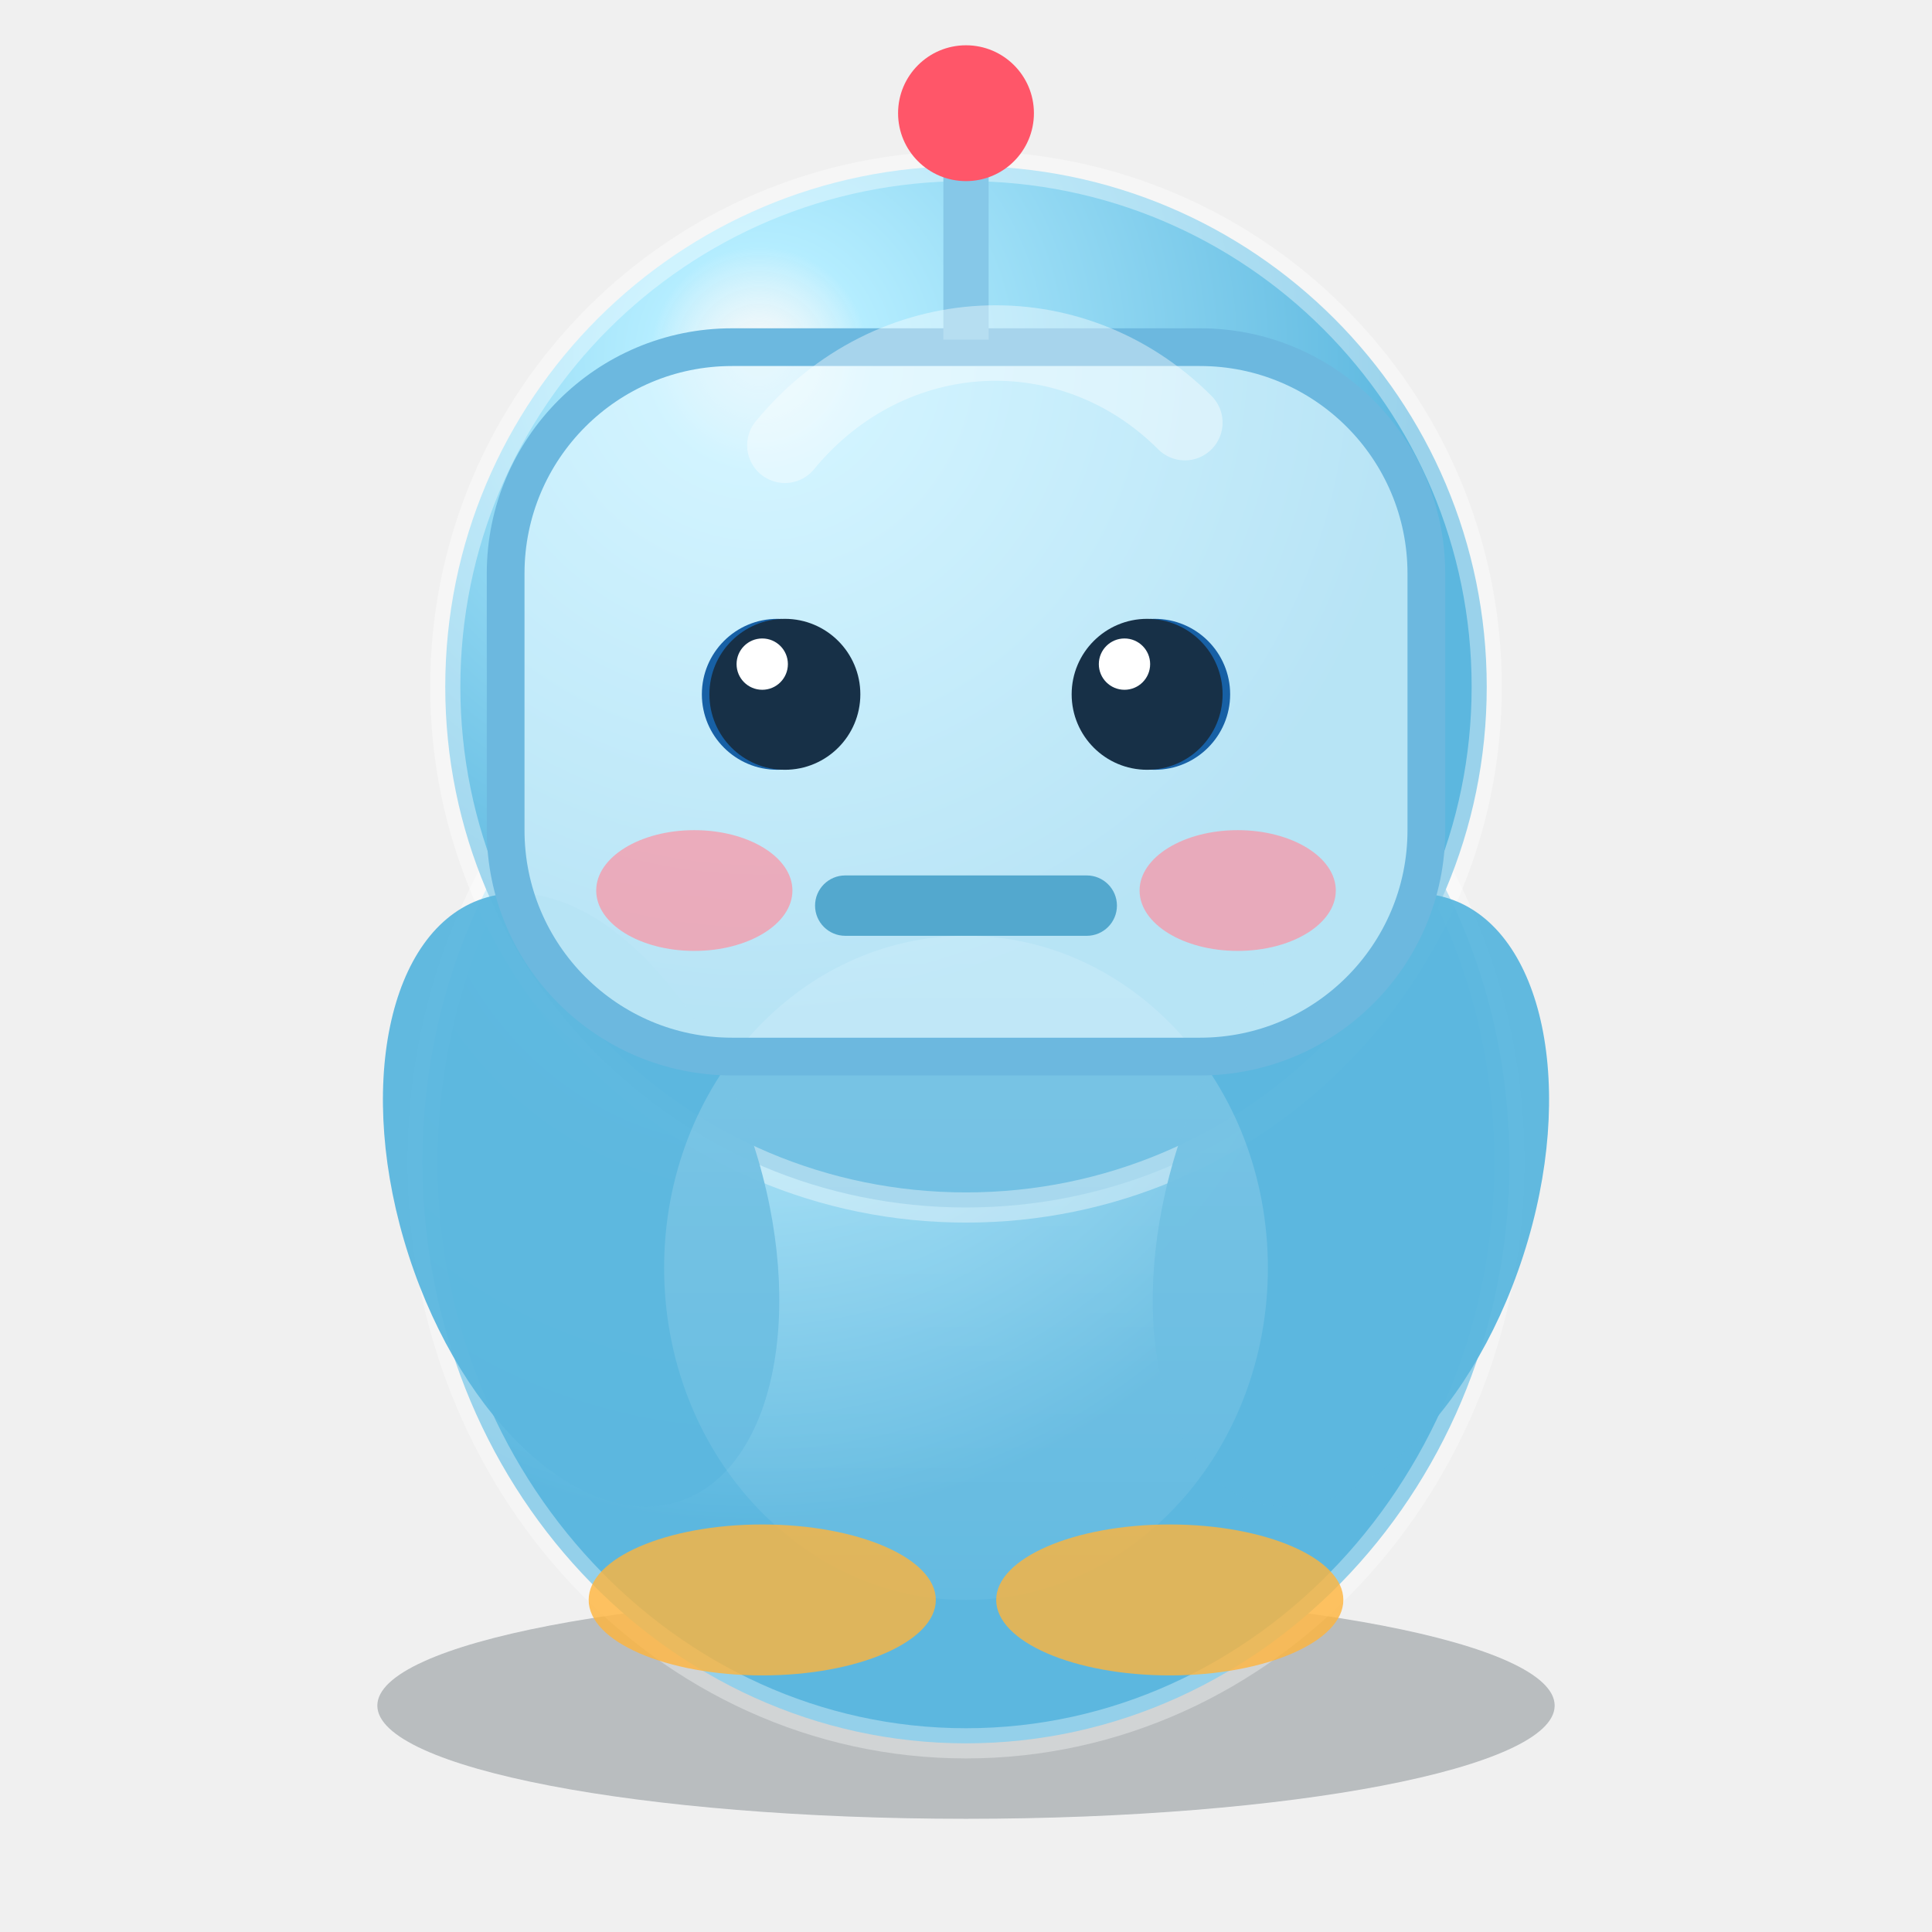
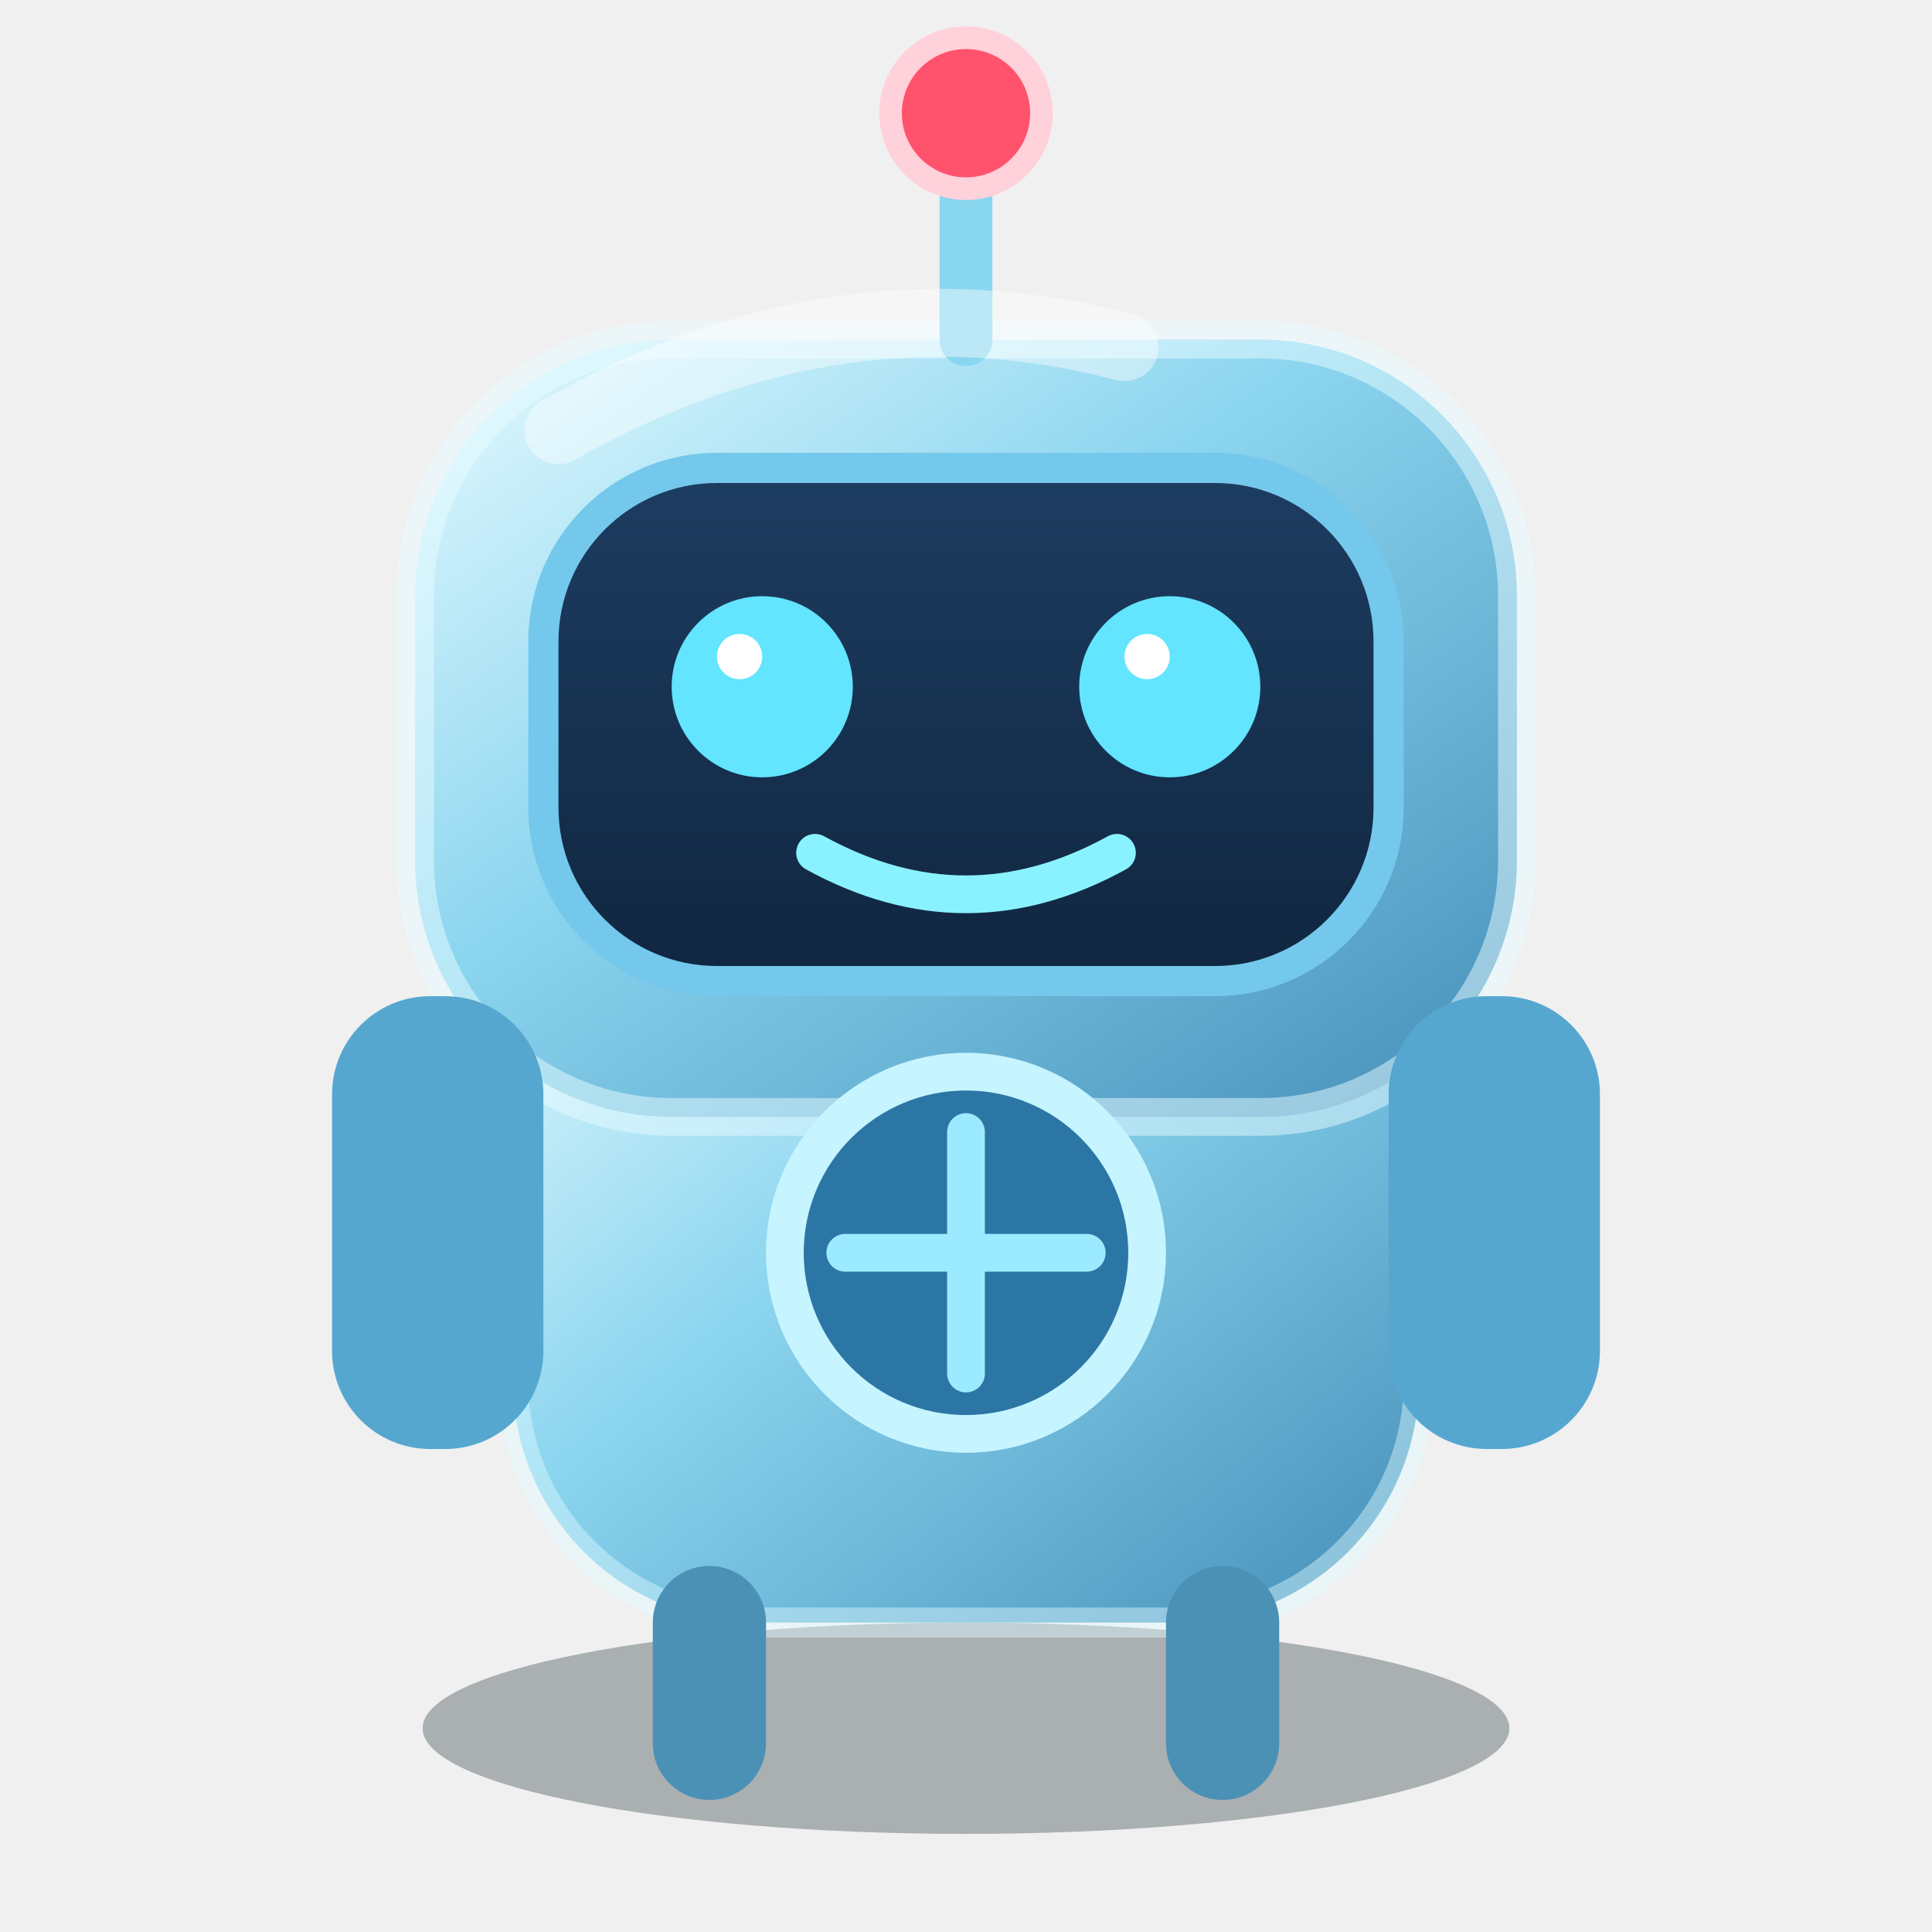
<svg xmlns="http://www.w3.org/2000/svg" width="256" height="256" viewBox="0 0 256 256">
  <defs>
-     <radialGradient id="body" cx=".30" cy=".18" r=".88">
-       <stop stop-color="#fff" stop-opacity=".55" />
-       <stop offset=".12" stop-color="#b4edff" />
-       <stop offset=".72" stop-color="#5cb7df" />
-       <stop offset="1" stop-color="#5cb7df" />
-     </radialGradient>
-     <linearGradient id="belly" x1="0" y1="0" x2="0" y2="1">
-       <stop stop-color="#fff" stop-opacity=".72" />
-       <stop offset="1" stop-color="#fff" stop-opacity=".18" />
+     <linearGradient id="metal" x1="0" y1="0" x2="1" y2="1">
+       <stop stop-color="#e7fbff" />
+       <stop offset=".42" stop-color="#8bd5ef" />
+       <stop offset="1" stop-color="#448eb9" />
+     </linearGradient>
+     <linearGradient id="screen" x1="0" y1="0" x2="0" y2="1">
+       <stop stop-color="#1d3d61" />
+       <stop offset="1" stop-color="#102640" />
    </linearGradient>
  </defs>
-   <ellipse cx="128" cy="226" rx="78" ry="15" fill="#071723" opacity=".24" />
-   <ellipse cx="128" cy="154" rx="72" ry="77" fill="url(#body)" stroke="#fff" stroke-opacity=".34" stroke-width="4" />
-   <circle cx="128" cy="91" r="69" fill="url(#body)" stroke="#fff" stroke-opacity=".38" stroke-width="4" />
-   <ellipse cx="77" cy="159" rx="24" ry="42" fill="#5cb7df" opacity=".96" transform="rotate(-18 77 159)" />
-   <ellipse cx="179" cy="159" rx="24" ry="42" fill="#5cb7df" opacity=".96" transform="rotate(18 179 159)" />
-   <ellipse cx="128" cy="168" rx="40" ry="44" fill="url(#belly)" opacity=".28" />
-   <rect x="67" y="46" width="122" height="94" rx="30" fill="#dff7ff" fill-opacity=".70" stroke="#6cb8df" stroke-width="5" />
-   <path d="M128 45V22" stroke="#86c8e8" stroke-width="6" />
-   <circle cx="128" cy="15" r="9" fill="#ff5669" />
-   <circle cx="103" cy="92" r="10" fill="#1760a5" />
-   <circle cx="153" cy="92" r="10" fill="#1760a5" />
-   <rect x="108" y="116" width="40" height="8" rx="4" fill="#53a8ce" />
-   <ellipse cx="92" cy="118" rx="13" ry="8" fill="#ff8fa0" opacity=".68" />
-   <ellipse cx="164" cy="118" rx="13" ry="8" fill="#ff8fa0" opacity=".68" />
-   <circle cx="104" cy="92" r="10" fill="#173047" />
-   <circle cx="152" cy="92" r="10" fill="#173047" />
-   <circle cx="101" cy="88" r="3.4" fill="#fff" />
-   <circle cx="149" cy="88" r="3.4" fill="#fff" />
-   <path d="M104 59C118 42 142 41 157 56" fill="none" stroke="#fff" stroke-opacity=".40" stroke-width="10" stroke-linecap="round" />
-   <ellipse cx="101" cy="212" rx="23" ry="10" fill="#ffb43b" opacity=".80" />
-   <ellipse cx="155" cy="212" rx="23" ry="10" fill="#ffb43b" opacity=".80" />
+   <ellipse cx="128" cy="229" rx="72" ry="14" fill="#071620" opacity=".30" />
+   <rect x="68" y="116" width="120" height="99" rx="32" fill="url(#metal)" stroke="#dffaff" stroke-opacity=".44" stroke-width="4" />
+   <rect x="55" y="45" width="146" height="103" rx="34" fill="url(#metal)" stroke="#e8fcff" stroke-opacity=".50" stroke-width="5" />
+   <rect x="72" y="62" width="112" height="68" rx="23" fill="url(#screen)" stroke="#74c8eb" stroke-width="4" />
+   <path d="M128 45V22" stroke="#89d6ef" stroke-width="7" stroke-linecap="round" />
+   <circle cx="128" cy="15" r="10" fill="#ff536d" stroke="#ffd1da" stroke-width="3" />
+   <circle cx="101" cy="91" r="12" fill="#63e4ff" />
+   <circle cx="155" cy="91" r="12" fill="#63e4ff" />
+   <circle cx="98" cy="87" r="3" fill="#fff" />
+   <circle cx="152" cy="87" r="3" fill="#fff" />
+   <path d="M108 113Q128 124 148 113" fill="none" stroke="#8af2ff" stroke-width="5" stroke-linecap="round" />
+   <circle cx="128" cy="166" r="24" fill="#2b76a5" stroke="#c6f4ff" stroke-width="5" />
+   <path d="M128 150v32M112 166h32" stroke="#9ceaff" stroke-width="5" stroke-linecap="round" />
+   <rect x="44" y="132" width="28" height="60" rx="13" fill="#56a7cf" />
+   <rect x="184" y="132" width="28" height="60" rx="13" fill="#56a7cf" />
+   <path d="M94 215v16M162 215v16" stroke="#4b91b6" stroke-width="15" stroke-linecap="round" />
+   <path d="M74 57Q111 36 149 46" fill="none" stroke="#fff" stroke-opacity=".42" stroke-width="9" stroke-linecap="round" />
</svg>
